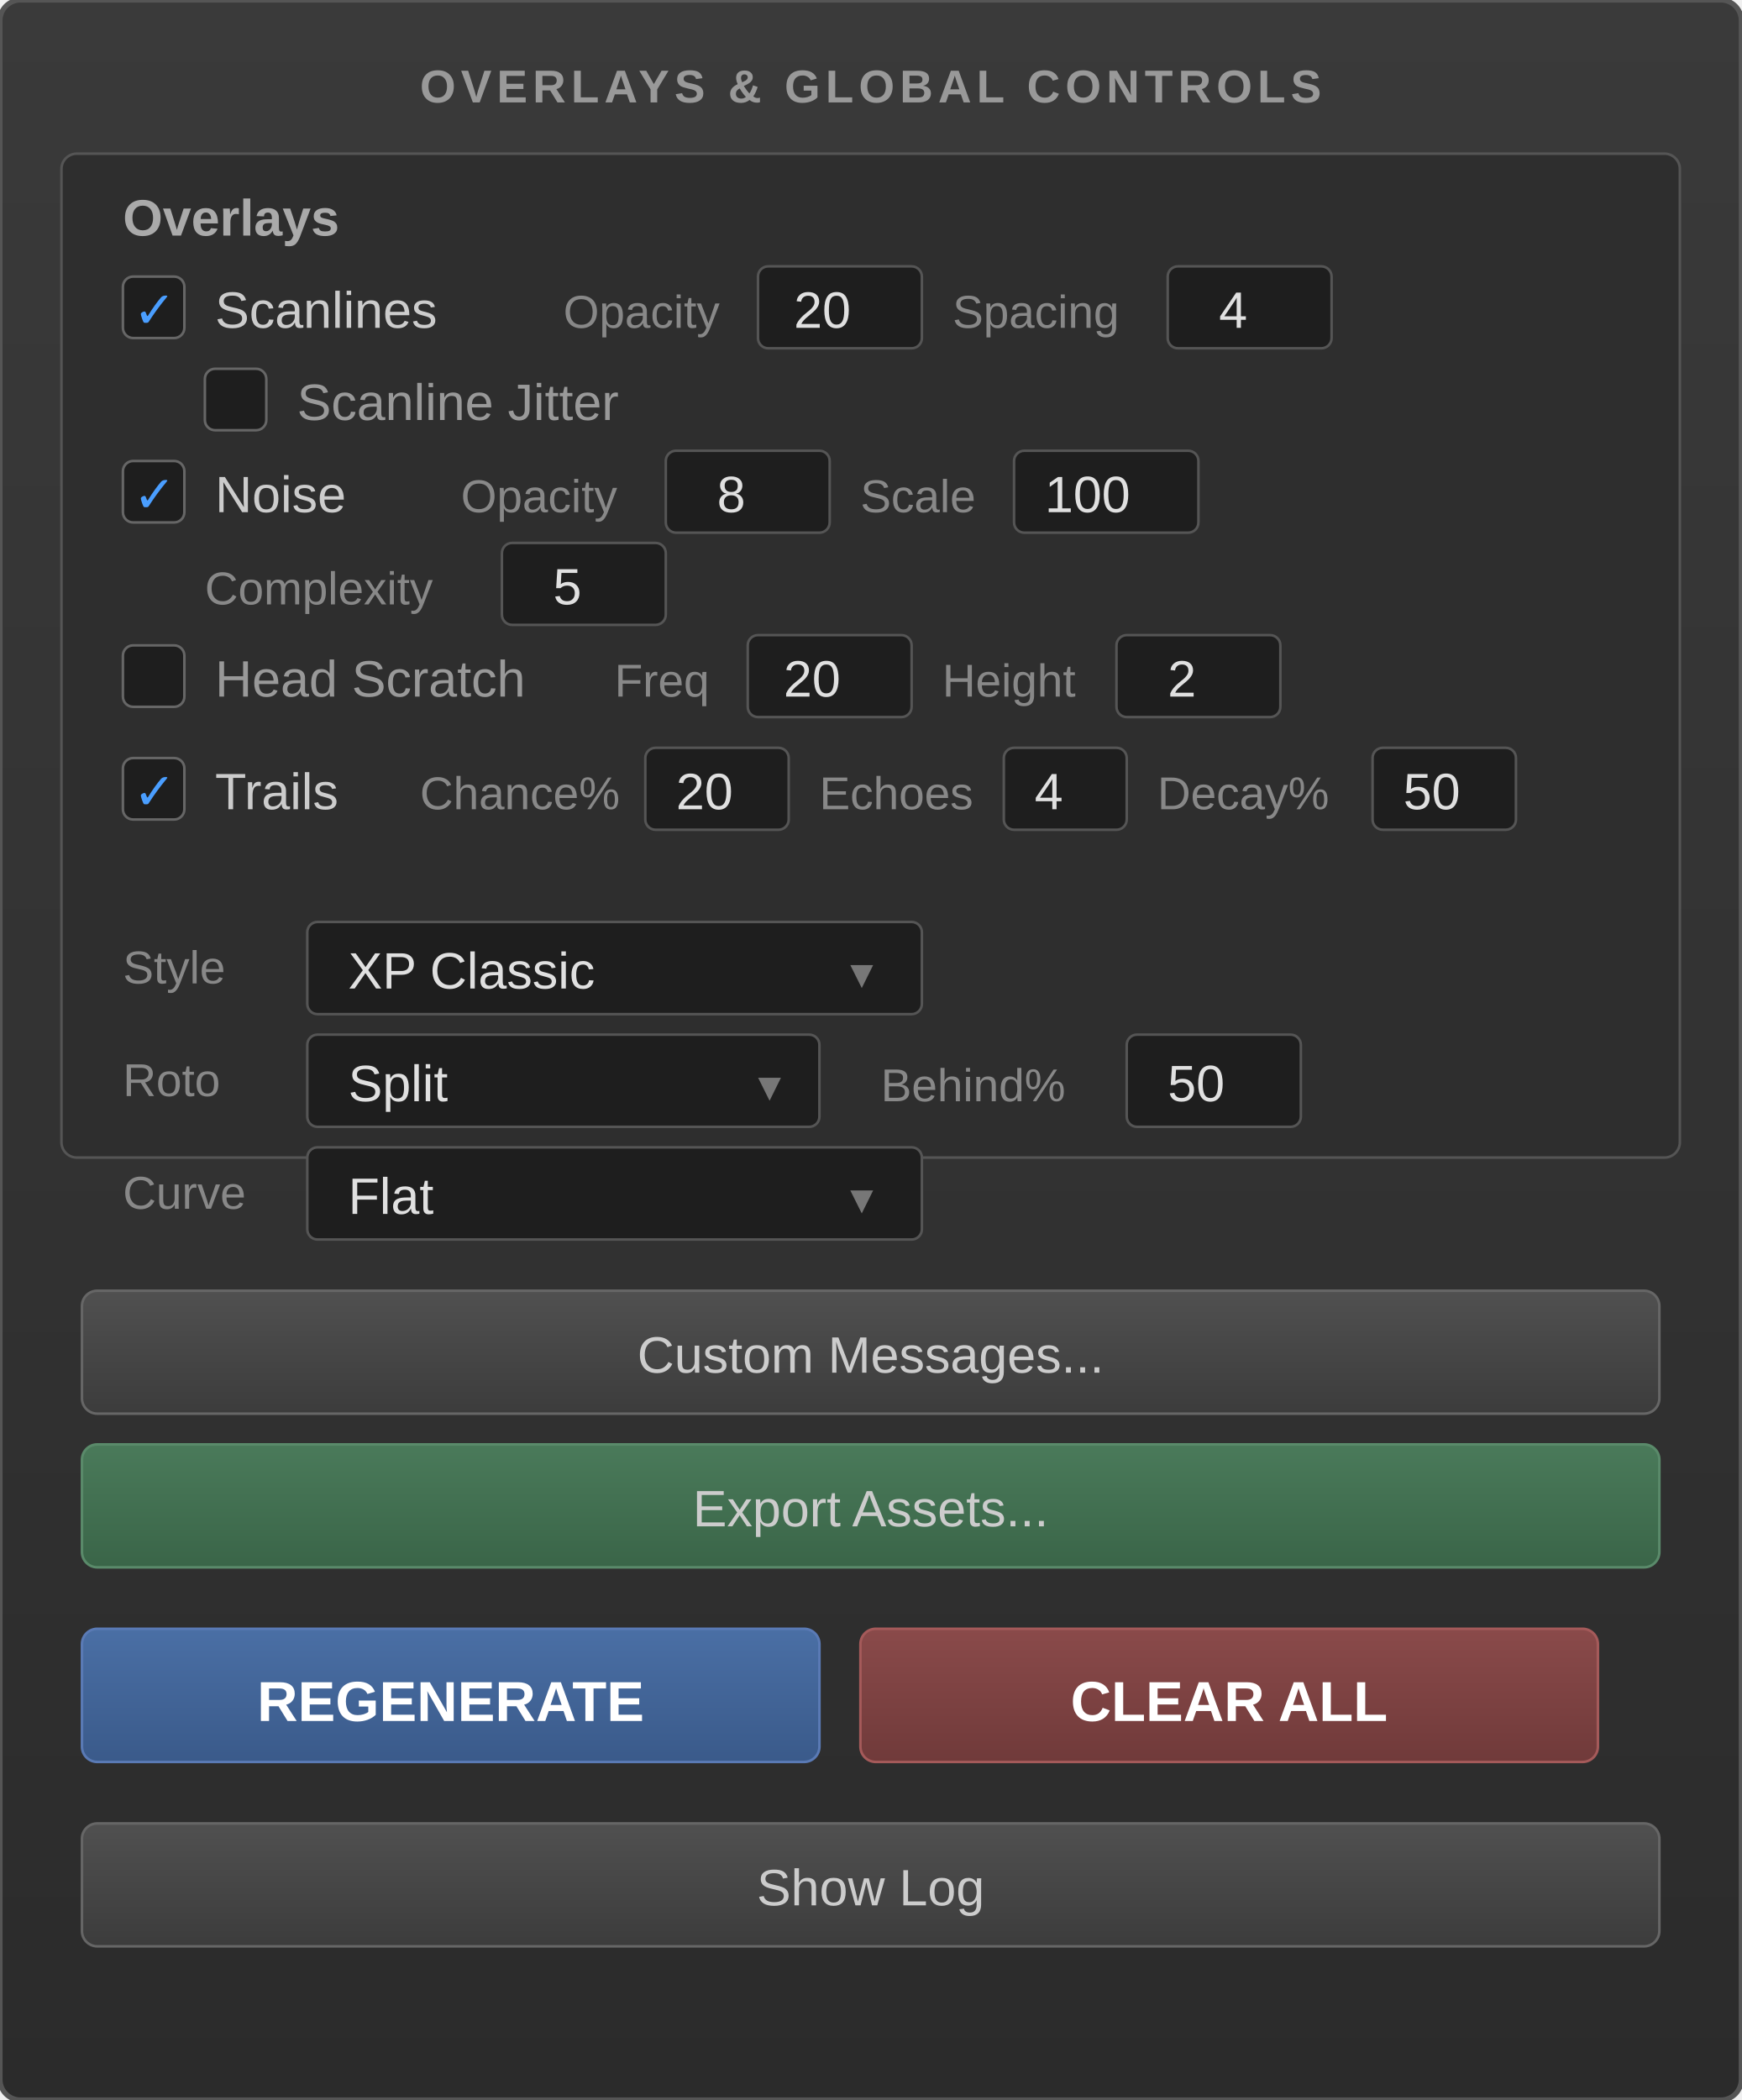
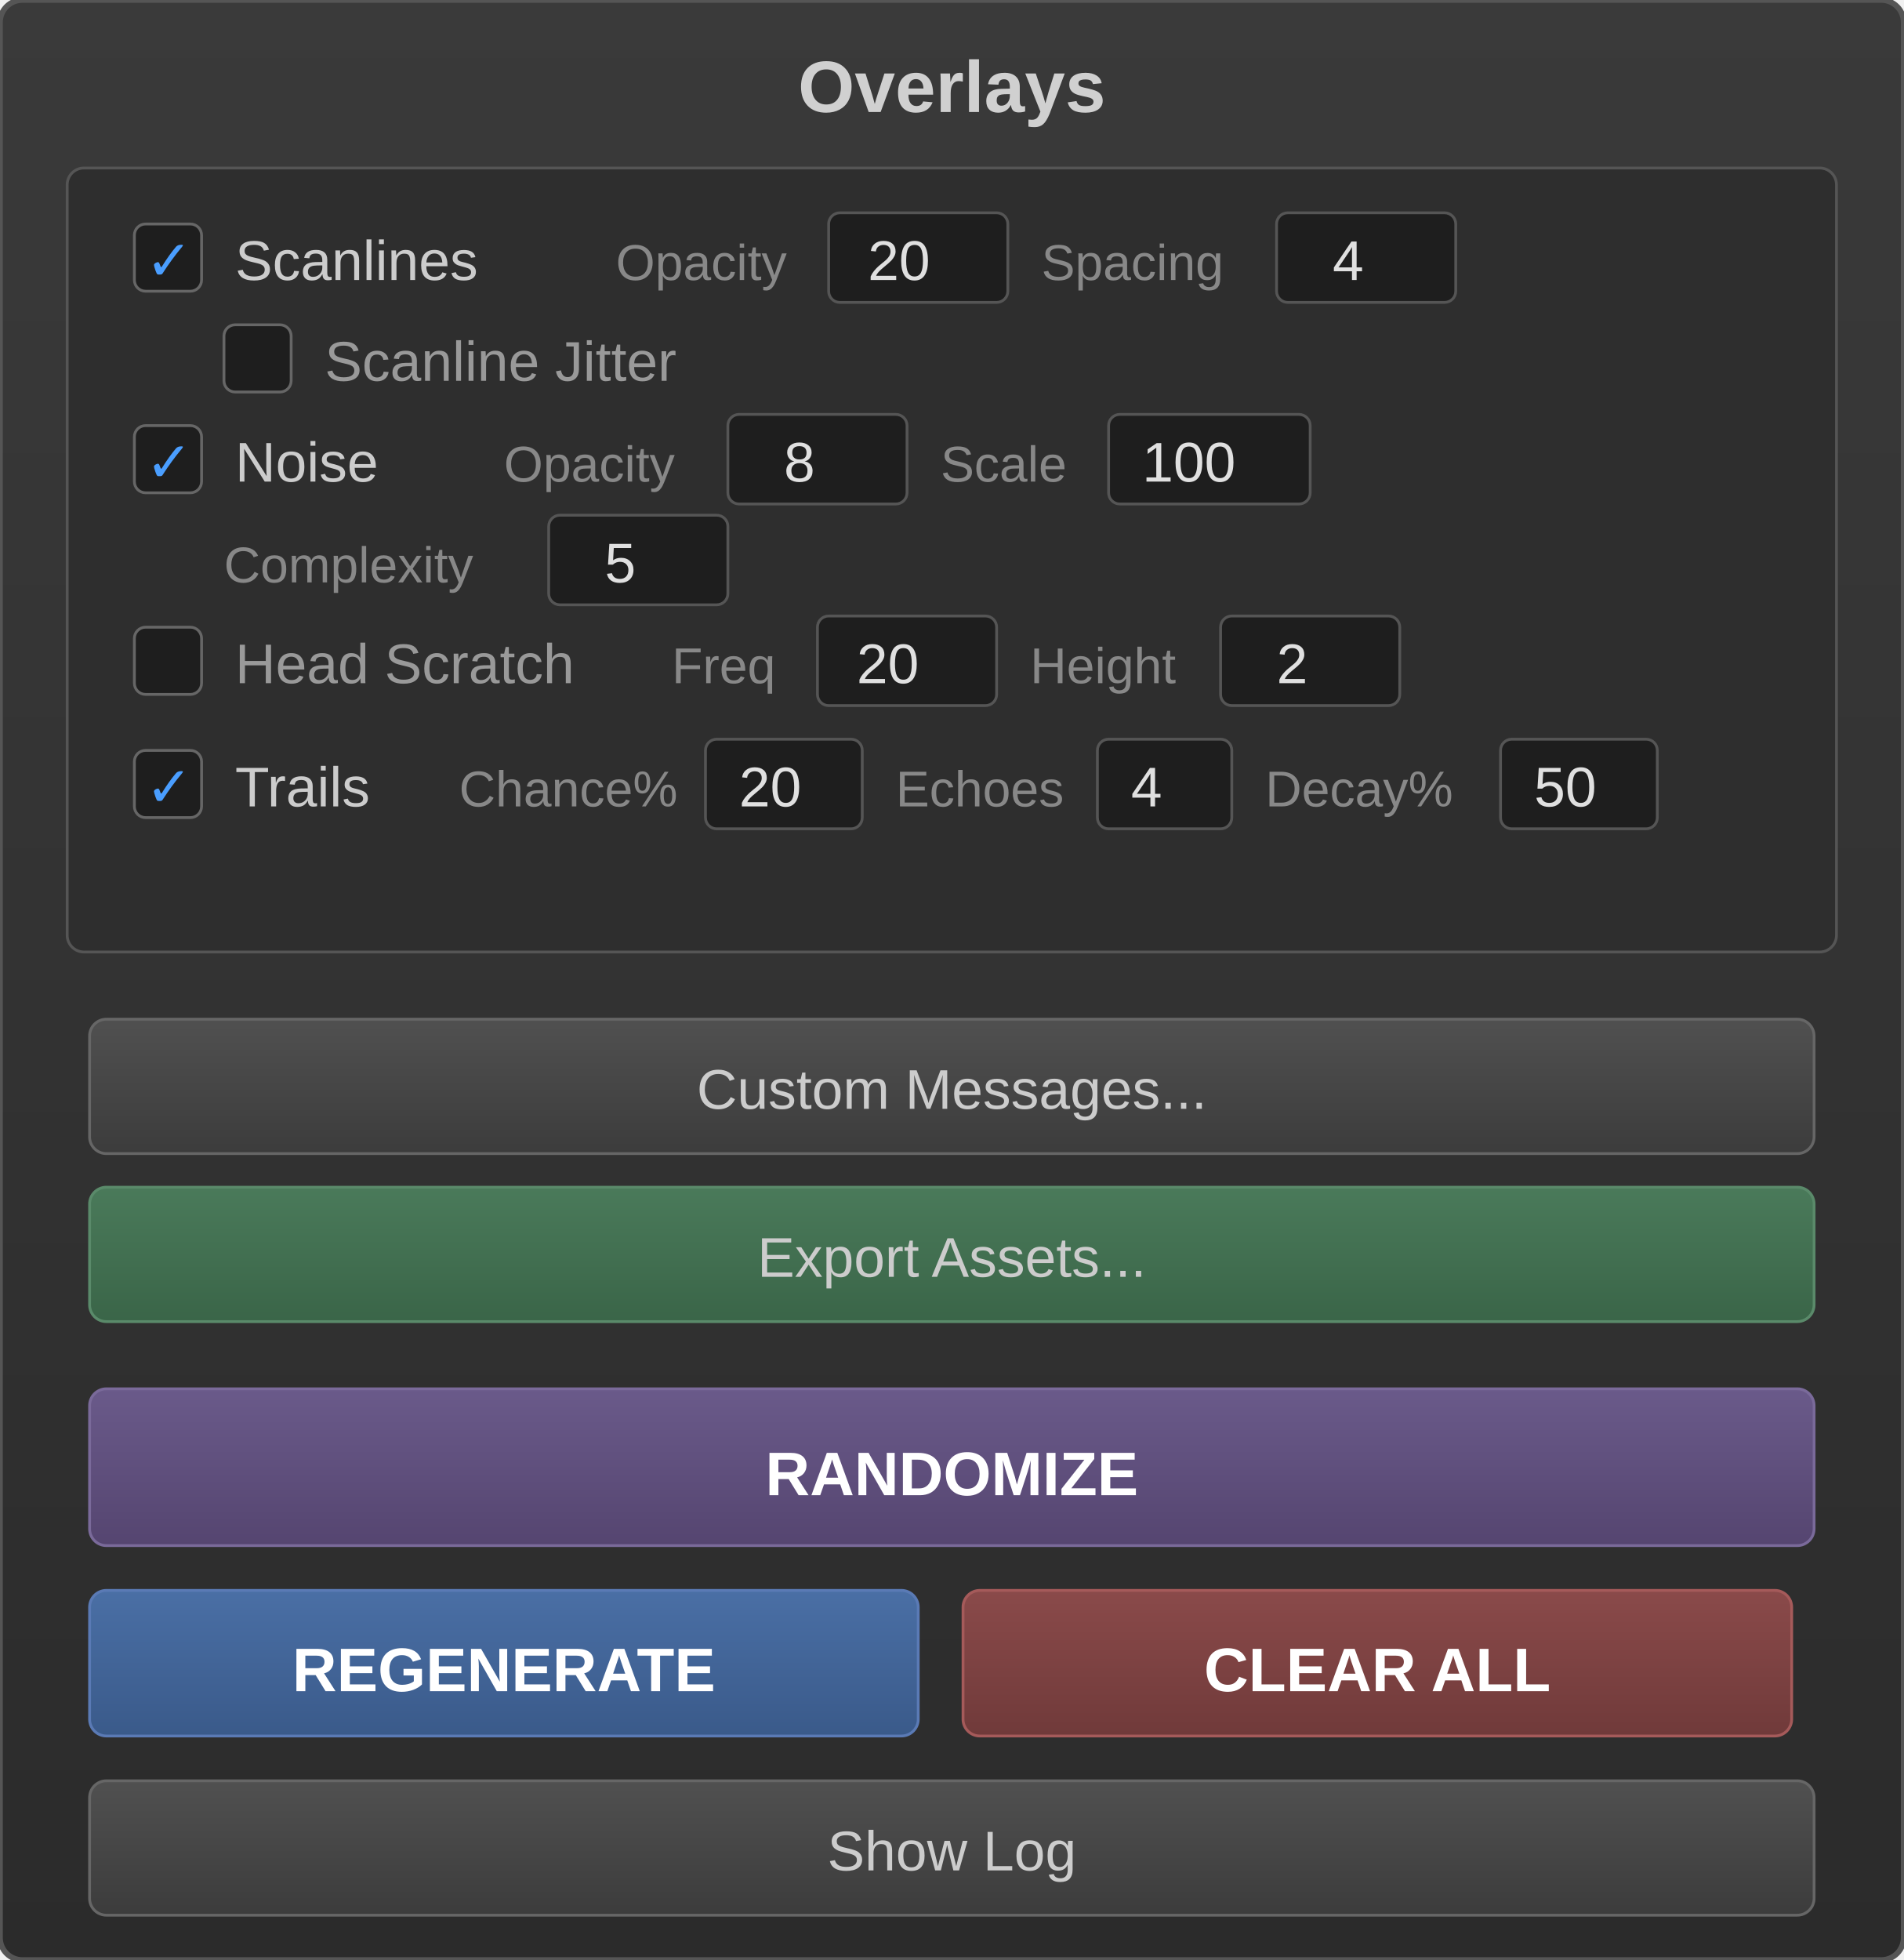
- <svg xmlns="http://www.w3.org/2000/svg" width="340" height="410" font-family="Segoe UI, Arial, sans-serif" font-size="11">
+ <svg xmlns="http://www.w3.org/2000/svg" width="340" height="350" font-family="Segoe UI, Arial, sans-serif" font-size="11">
  <defs>
    <linearGradient id="panelBg3" x1="0" y1="0" x2="0" y2="1">
      <stop offset="0%" stop-color="#3a3a3a" />
      <stop offset="100%" stop-color="#2b2b2b" />
    </linearGradient>
    <linearGradient id="btnBg3" x1="0" y1="0" x2="0" y2="1">
      <stop offset="0%" stop-color="#505050" />
      <stop offset="100%" stop-color="#3c3c3c" />
    </linearGradient>
    <linearGradient id="regenBg" x1="0" y1="0" x2="0" y2="1">
      <stop offset="0%" stop-color="#4a6fa5" />
      <stop offset="100%" stop-color="#3a5a8a" />
    </linearGradient>
    <linearGradient id="clearBg" x1="0" y1="0" x2="0" y2="1">
      <stop offset="0%" stop-color="#8a4a4a" />
      <stop offset="100%" stop-color="#703a3a" />
    </linearGradient>
    <linearGradient id="exportBg" x1="0" y1="0" x2="0" y2="1">
      <stop offset="0%" stop-color="#4a7a5a" />
      <stop offset="100%" stop-color="#3a6548" />
    </linearGradient>
+     <linearGradient id="randBg" x1="0" y1="0" x2="0" y2="1">
+       <stop offset="0%" stop-color="#6a5a8a" />
+       <stop offset="100%" stop-color="#554570" />
+     </linearGradient>
  </defs>
-   <rect width="340" height="410" rx="4" fill="url(#panelBg3)" stroke="#555" stroke-width="1" />
-   <text x="170" y="20" text-anchor="middle" fill="#999" font-size="9" font-weight="bold" letter-spacing="1">OVERLAYS &amp; GLOBAL CONTROLS</text>
-   <rect x="12" y="30" width="316" height="196" rx="3" fill="#2e2e2e" stroke="#555" stroke-width="0.5" />
-   <text x="24" y="46" fill="#aaa" font-size="10" font-weight="bold">Overlays</text>
-   <rect x="24" y="54" width="12" height="12" rx="2" fill="#1e1e1e" stroke="#666" stroke-width="0.5" />
-   <text x="26" y="64" fill="#4a9eff" font-size="10" font-weight="bold">✓</text>
-   <text x="42" y="64" fill="#ccc" font-size="10">Scanlines</text>
-   <text x="110" y="64" fill="#888" font-size="9">Opacity</text>
-   <rect x="148" y="52" width="32" height="16" rx="2" fill="#1e1e1e" stroke="#555" stroke-width="0.5" />
-   <text x="155" y="64" fill="#e0e0e0" font-size="10">20</text>
-   <text x="186" y="64" fill="#888" font-size="9">Spacing</text>
-   <rect x="228" y="52" width="32" height="16" rx="2" fill="#1e1e1e" stroke="#555" stroke-width="0.5" />
-   <text x="238" y="64" fill="#e0e0e0" font-size="10">4</text>
-   <rect x="40" y="72" width="12" height="12" rx="2" fill="#1e1e1e" stroke="#666" stroke-width="0.5" />
-   <text x="58" y="82" fill="#999" font-size="10">Scanline Jitter</text>
-   <rect x="24" y="90" width="12" height="12" rx="2" fill="#1e1e1e" stroke="#666" stroke-width="0.5" />
-   <text x="26" y="100" fill="#4a9eff" font-size="10" font-weight="bold">✓</text>
-   <text x="42" y="100" fill="#ccc" font-size="10">Noise</text>
-   <text x="90" y="100" fill="#888" font-size="9">Opacity</text>
-   <rect x="130" y="88" width="32" height="16" rx="2" fill="#1e1e1e" stroke="#555" stroke-width="0.5" />
-   <text x="140" y="100" fill="#e0e0e0" font-size="10">8</text>
-   <text x="168" y="100" fill="#888" font-size="9">Scale</text>
-   <rect x="198" y="88" width="36" height="16" rx="2" fill="#1e1e1e" stroke="#555" stroke-width="0.5" />
-   <text x="204" y="100" fill="#e0e0e0" font-size="10">100</text>
-   <text x="40" y="118" fill="#888" font-size="9">Complexity</text>
-   <rect x="98" y="106" width="32" height="16" rx="2" fill="#1e1e1e" stroke="#555" stroke-width="0.5" />
-   <text x="108" y="118" fill="#e0e0e0" font-size="10">5</text>
-   <rect x="24" y="126" width="12" height="12" rx="2" fill="#1e1e1e" stroke="#666" stroke-width="0.5" />
-   <text x="42" y="136" fill="#999" font-size="10">Head Scratch</text>
-   <text x="120" y="136" fill="#888" font-size="9">Freq</text>
-   <rect x="146" y="124" width="32" height="16" rx="2" fill="#1e1e1e" stroke="#555" stroke-width="0.5" />
-   <text x="153" y="136" fill="#e0e0e0" font-size="10">20</text>
-   <text x="184" y="136" fill="#888" font-size="9">Height</text>
-   <rect x="218" y="124" width="32" height="16" rx="2" fill="#1e1e1e" stroke="#555" stroke-width="0.5" />
-   <text x="228" y="136" fill="#e0e0e0" font-size="10">2</text>
-   <rect x="24" y="148" width="12" height="12" rx="2" fill="#1e1e1e" stroke="#666" stroke-width="0.5" />
-   <text x="26" y="158" fill="#4a9eff" font-size="10" font-weight="bold">✓</text>
-   <text x="42" y="158" fill="#ccc" font-size="10">Trails</text>
-   <text x="82" y="158" fill="#888" font-size="9">Chance%</text>
-   <rect x="126" y="146" width="28" height="16" rx="2" fill="#1e1e1e" stroke="#555" stroke-width="0.5" />
-   <text x="132" y="158" fill="#e0e0e0" font-size="10">20</text>
-   <text x="160" y="158" fill="#888" font-size="9">Echoes</text>
-   <rect x="196" y="146" width="24" height="16" rx="2" fill="#1e1e1e" stroke="#555" stroke-width="0.5" />
-   <text x="202" y="158" fill="#e0e0e0" font-size="10">4</text>
-   <text x="226" y="158" fill="#888" font-size="9">Decay%</text>
-   <rect x="268" y="146" width="28" height="16" rx="2" fill="#1e1e1e" stroke="#555" stroke-width="0.5" />
-   <text x="274" y="158" fill="#e0e0e0" font-size="10">50</text>
-   <text x="24" y="192" fill="#888" font-size="9">Style</text>
-   <rect x="60" y="180" width="120" height="18" rx="2" fill="#1e1e1e" stroke="#555" stroke-width="0.5" />
-   <text x="68" y="193" fill="#e0e0e0" font-size="10">XP Classic</text>
-   <text x="166" y="193" fill="#777" font-size="9">▾</text>
-   <text x="24" y="214" fill="#888" font-size="9">Roto</text>
-   <rect x="60" y="202" width="100" height="18" rx="2" fill="#1e1e1e" stroke="#555" stroke-width="0.5" />
-   <text x="68" y="215" fill="#e0e0e0" font-size="10">Split</text>
-   <text x="148" y="215" fill="#777" font-size="9">▾</text>
-   <text x="172" y="215" fill="#888" font-size="9">Behind%</text>
-   <rect x="220" y="202" width="34" height="18" rx="2" fill="#1e1e1e" stroke="#555" stroke-width="0.5" />
-   <text x="228" y="215" fill="#e0e0e0" font-size="10">50</text>
-   <text x="24" y="236" fill="#888" font-size="9">Curve</text>
-   <rect x="60" y="224" width="120" height="18" rx="2" fill="#1e1e1e" stroke="#555" stroke-width="0.5" />
-   <text x="68" y="237" fill="#e0e0e0" font-size="10">Flat</text>
-   <text x="166" y="237" fill="#777" font-size="9">▾</text>
-   <rect x="16" y="252" width="308" height="24" rx="3" fill="url(#btnBg3)" stroke="#666" stroke-width="0.5" />
-   <text x="170" y="268" text-anchor="middle" fill="#ccc" font-size="10">Custom Messages...</text>
-   <rect x="16" y="282" width="308" height="24" rx="3" fill="url(#exportBg)" stroke="#5a8a6a" stroke-width="0.5" />
-   <text x="170" y="298" text-anchor="middle" fill="#ccc" font-size="10">Export Assets...</text>
-   <rect x="16" y="318" width="144" height="26" rx="3" fill="url(#regenBg)" stroke="#5a7ab5" stroke-width="0.5" />
-   <text x="88" y="336" text-anchor="middle" fill="#fff" font-size="11" font-weight="bold">REGENERATE</text>
-   <rect x="168" y="318" width="144" height="26" rx="3" fill="url(#clearBg)" stroke="#a55a5a" stroke-width="0.5" />
-   <text x="240" y="336" text-anchor="middle" fill="#fff" font-size="11" font-weight="bold">CLEAR ALL</text>
-   <rect x="16" y="356" width="308" height="24" rx="3" fill="url(#btnBg3)" stroke="#666" stroke-width="0.5" />
-   <text x="170" y="372" text-anchor="middle" fill="#ccc" font-size="10">Show Log</text>
+   <rect width="340" height="350" rx="4" fill="url(#panelBg3)" stroke="#555" stroke-width="1" />
+   <text x="170" y="20" text-anchor="middle" fill="#d0d0d0" font-size="13" font-weight="bold">Overlays</text>
+   <rect x="12" y="30" width="316" height="140" rx="3" fill="#2e2e2e" stroke="#555" stroke-width="0.5" />
+   <rect x="24" y="40" width="12" height="12" rx="2" fill="#1e1e1e" stroke="#666" stroke-width="0.5" />
+   <text x="26" y="50" fill="#4a9eff" font-size="10" font-weight="bold">✓</text>
+   <text x="42" y="50" fill="#ccc" font-size="10">Scanlines</text>
+   <text x="110" y="50" fill="#888" font-size="9">Opacity</text>
+   <rect x="148" y="38" width="32" height="16" rx="2" fill="#1e1e1e" stroke="#555" stroke-width="0.5" />
+   <text x="155" y="50" fill="#e0e0e0" font-size="10">20</text>
+   <text x="186" y="50" fill="#888" font-size="9">Spacing</text>
+   <rect x="228" y="38" width="32" height="16" rx="2" fill="#1e1e1e" stroke="#555" stroke-width="0.5" />
+   <text x="238" y="50" fill="#e0e0e0" font-size="10">4</text>
+   <rect x="40" y="58" width="12" height="12" rx="2" fill="#1e1e1e" stroke="#666" stroke-width="0.5" />
+   <text x="58" y="68" fill="#999" font-size="10">Scanline Jitter</text>
+   <rect x="24" y="76" width="12" height="12" rx="2" fill="#1e1e1e" stroke="#666" stroke-width="0.5" />
+   <text x="26" y="86" fill="#4a9eff" font-size="10" font-weight="bold">✓</text>
+   <text x="42" y="86" fill="#ccc" font-size="10">Noise</text>
+   <text x="90" y="86" fill="#888" font-size="9">Opacity</text>
+   <rect x="130" y="74" width="32" height="16" rx="2" fill="#1e1e1e" stroke="#555" stroke-width="0.5" />
+   <text x="140" y="86" fill="#e0e0e0" font-size="10">8</text>
+   <text x="168" y="86" fill="#888" font-size="9">Scale</text>
+   <rect x="198" y="74" width="36" height="16" rx="2" fill="#1e1e1e" stroke="#555" stroke-width="0.5" />
+   <text x="204" y="86" fill="#e0e0e0" font-size="10">100</text>
+   <text x="40" y="104" fill="#888" font-size="9">Complexity</text>
+   <rect x="98" y="92" width="32" height="16" rx="2" fill="#1e1e1e" stroke="#555" stroke-width="0.5" />
+   <text x="108" y="104" fill="#e0e0e0" font-size="10">5</text>
+   <rect x="24" y="112" width="12" height="12" rx="2" fill="#1e1e1e" stroke="#666" stroke-width="0.5" />
+   <text x="42" y="122" fill="#999" font-size="10">Head Scratch</text>
+   <text x="120" y="122" fill="#888" font-size="9">Freq</text>
+   <rect x="146" y="110" width="32" height="16" rx="2" fill="#1e1e1e" stroke="#555" stroke-width="0.5" />
+   <text x="153" y="122" fill="#e0e0e0" font-size="10">20</text>
+   <text x="184" y="122" fill="#888" font-size="9">Height</text>
+   <rect x="218" y="110" width="32" height="16" rx="2" fill="#1e1e1e" stroke="#555" stroke-width="0.5" />
+   <text x="228" y="122" fill="#e0e0e0" font-size="10">2</text>
+   <rect x="24" y="134" width="12" height="12" rx="2" fill="#1e1e1e" stroke="#666" stroke-width="0.5" />
+   <text x="26" y="144" fill="#4a9eff" font-size="10" font-weight="bold">✓</text>
+   <text x="42" y="144" fill="#ccc" font-size="10">Trails</text>
+   <text x="82" y="144" fill="#888" font-size="9">Chance%</text>
+   <rect x="126" y="132" width="28" height="16" rx="2" fill="#1e1e1e" stroke="#555" stroke-width="0.5" />
+   <text x="132" y="144" fill="#e0e0e0" font-size="10">20</text>
+   <text x="160" y="144" fill="#888" font-size="9">Echoes</text>
+   <rect x="196" y="132" width="24" height="16" rx="2" fill="#1e1e1e" stroke="#555" stroke-width="0.5" />
+   <text x="202" y="144" fill="#e0e0e0" font-size="10">4</text>
+   <text x="226" y="144" fill="#888" font-size="9">Decay%</text>
+   <rect x="268" y="132" width="28" height="16" rx="2" fill="#1e1e1e" stroke="#555" stroke-width="0.5" />
+   <text x="274" y="144" fill="#e0e0e0" font-size="10">50</text>
+   <rect x="16" y="182" width="308" height="24" rx="3" fill="url(#btnBg3)" stroke="#666" stroke-width="0.5" />
+   <text x="170" y="198" text-anchor="middle" fill="#ccc" font-size="10">Custom Messages...</text>
+   <rect x="16" y="212" width="308" height="24" rx="3" fill="url(#exportBg)" stroke="#5a8a6a" stroke-width="0.5" />
+   <text x="170" y="228" text-anchor="middle" fill="#ccc" font-size="10">Export Assets...</text>
+   <rect x="16" y="248" width="308" height="28" rx="3" fill="url(#randBg)" stroke="#7a6a9a" stroke-width="0.5" />
+   <text x="170" y="267" text-anchor="middle" fill="#fff" font-size="11" font-weight="bold">RANDOMIZE</text>
+   <rect x="16" y="284" width="148" height="26" rx="3" fill="url(#regenBg)" stroke="#5a7ab5" stroke-width="0.5" />
+   <text x="90" y="302" text-anchor="middle" fill="#fff" font-size="11" font-weight="bold">REGENERATE</text>
+   <rect x="172" y="284" width="148" height="26" rx="3" fill="url(#clearBg)" stroke="#a55a5a" stroke-width="0.5" />
+   <text x="246" y="302" text-anchor="middle" fill="#fff" font-size="11" font-weight="bold">CLEAR ALL</text>
+   <rect x="16" y="318" width="308" height="24" rx="3" fill="url(#btnBg3)" stroke="#666" stroke-width="0.5" />
+   <text x="170" y="334" text-anchor="middle" fill="#ccc" font-size="10">Show Log</text>
</svg>
